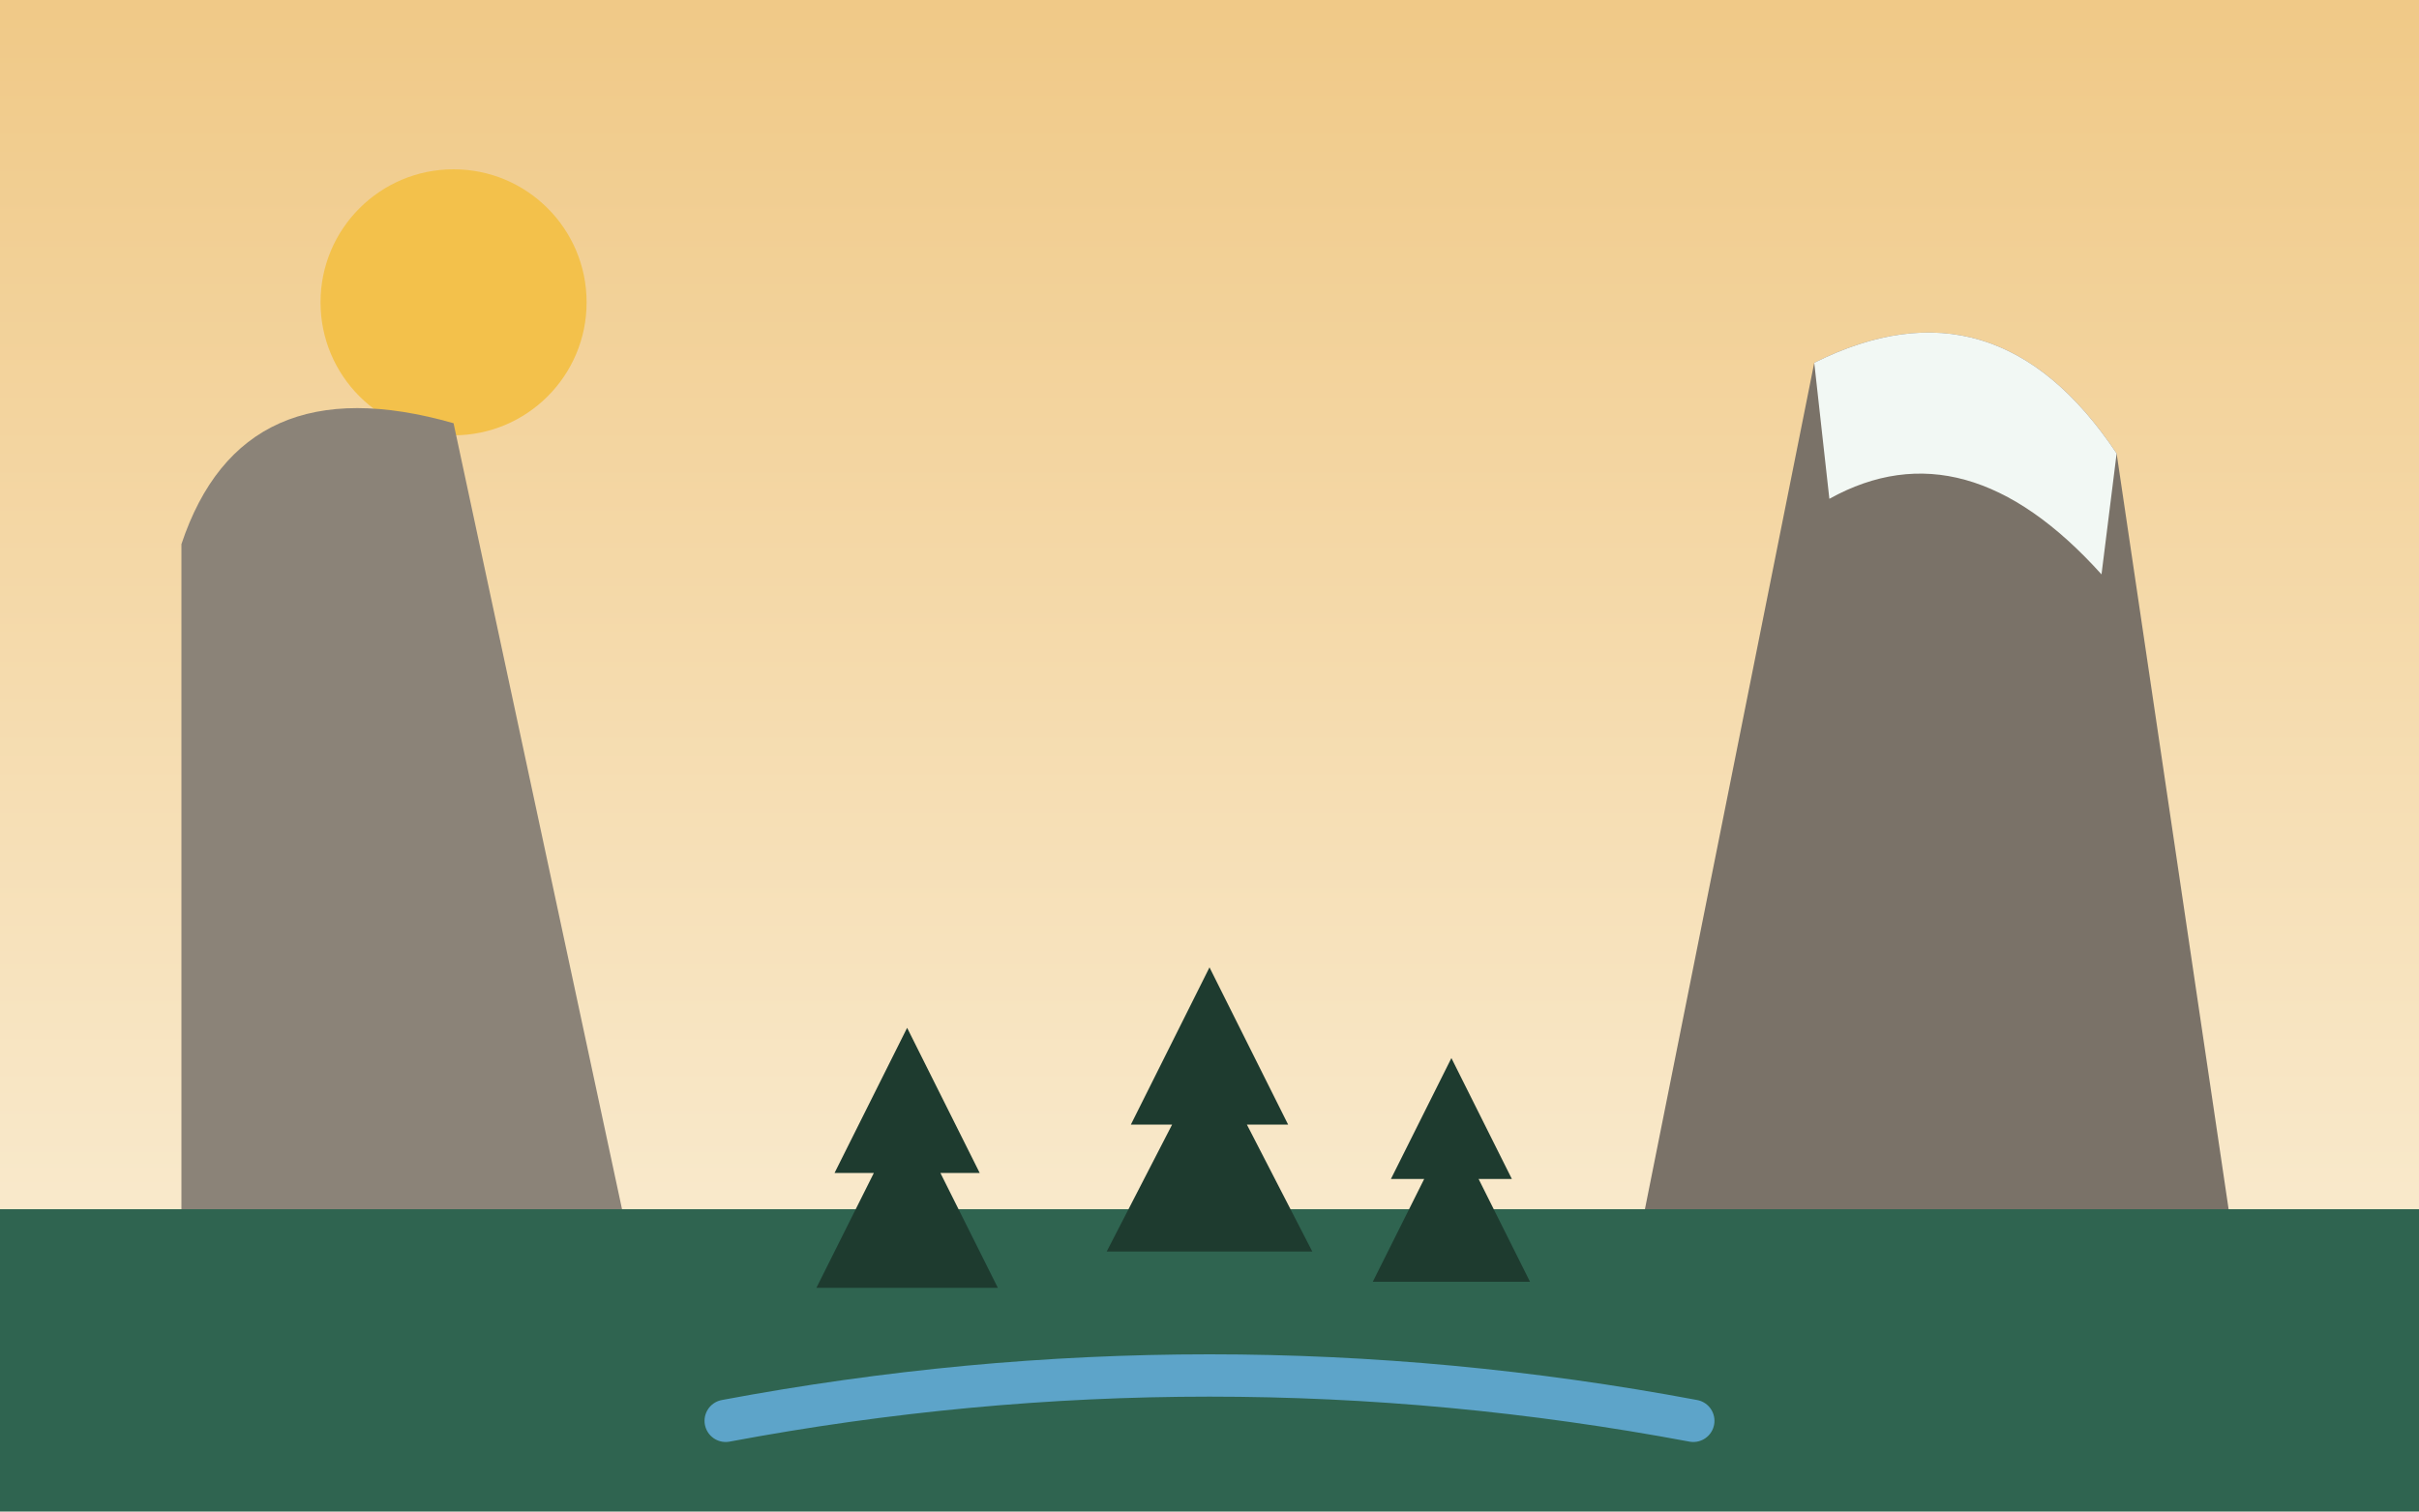
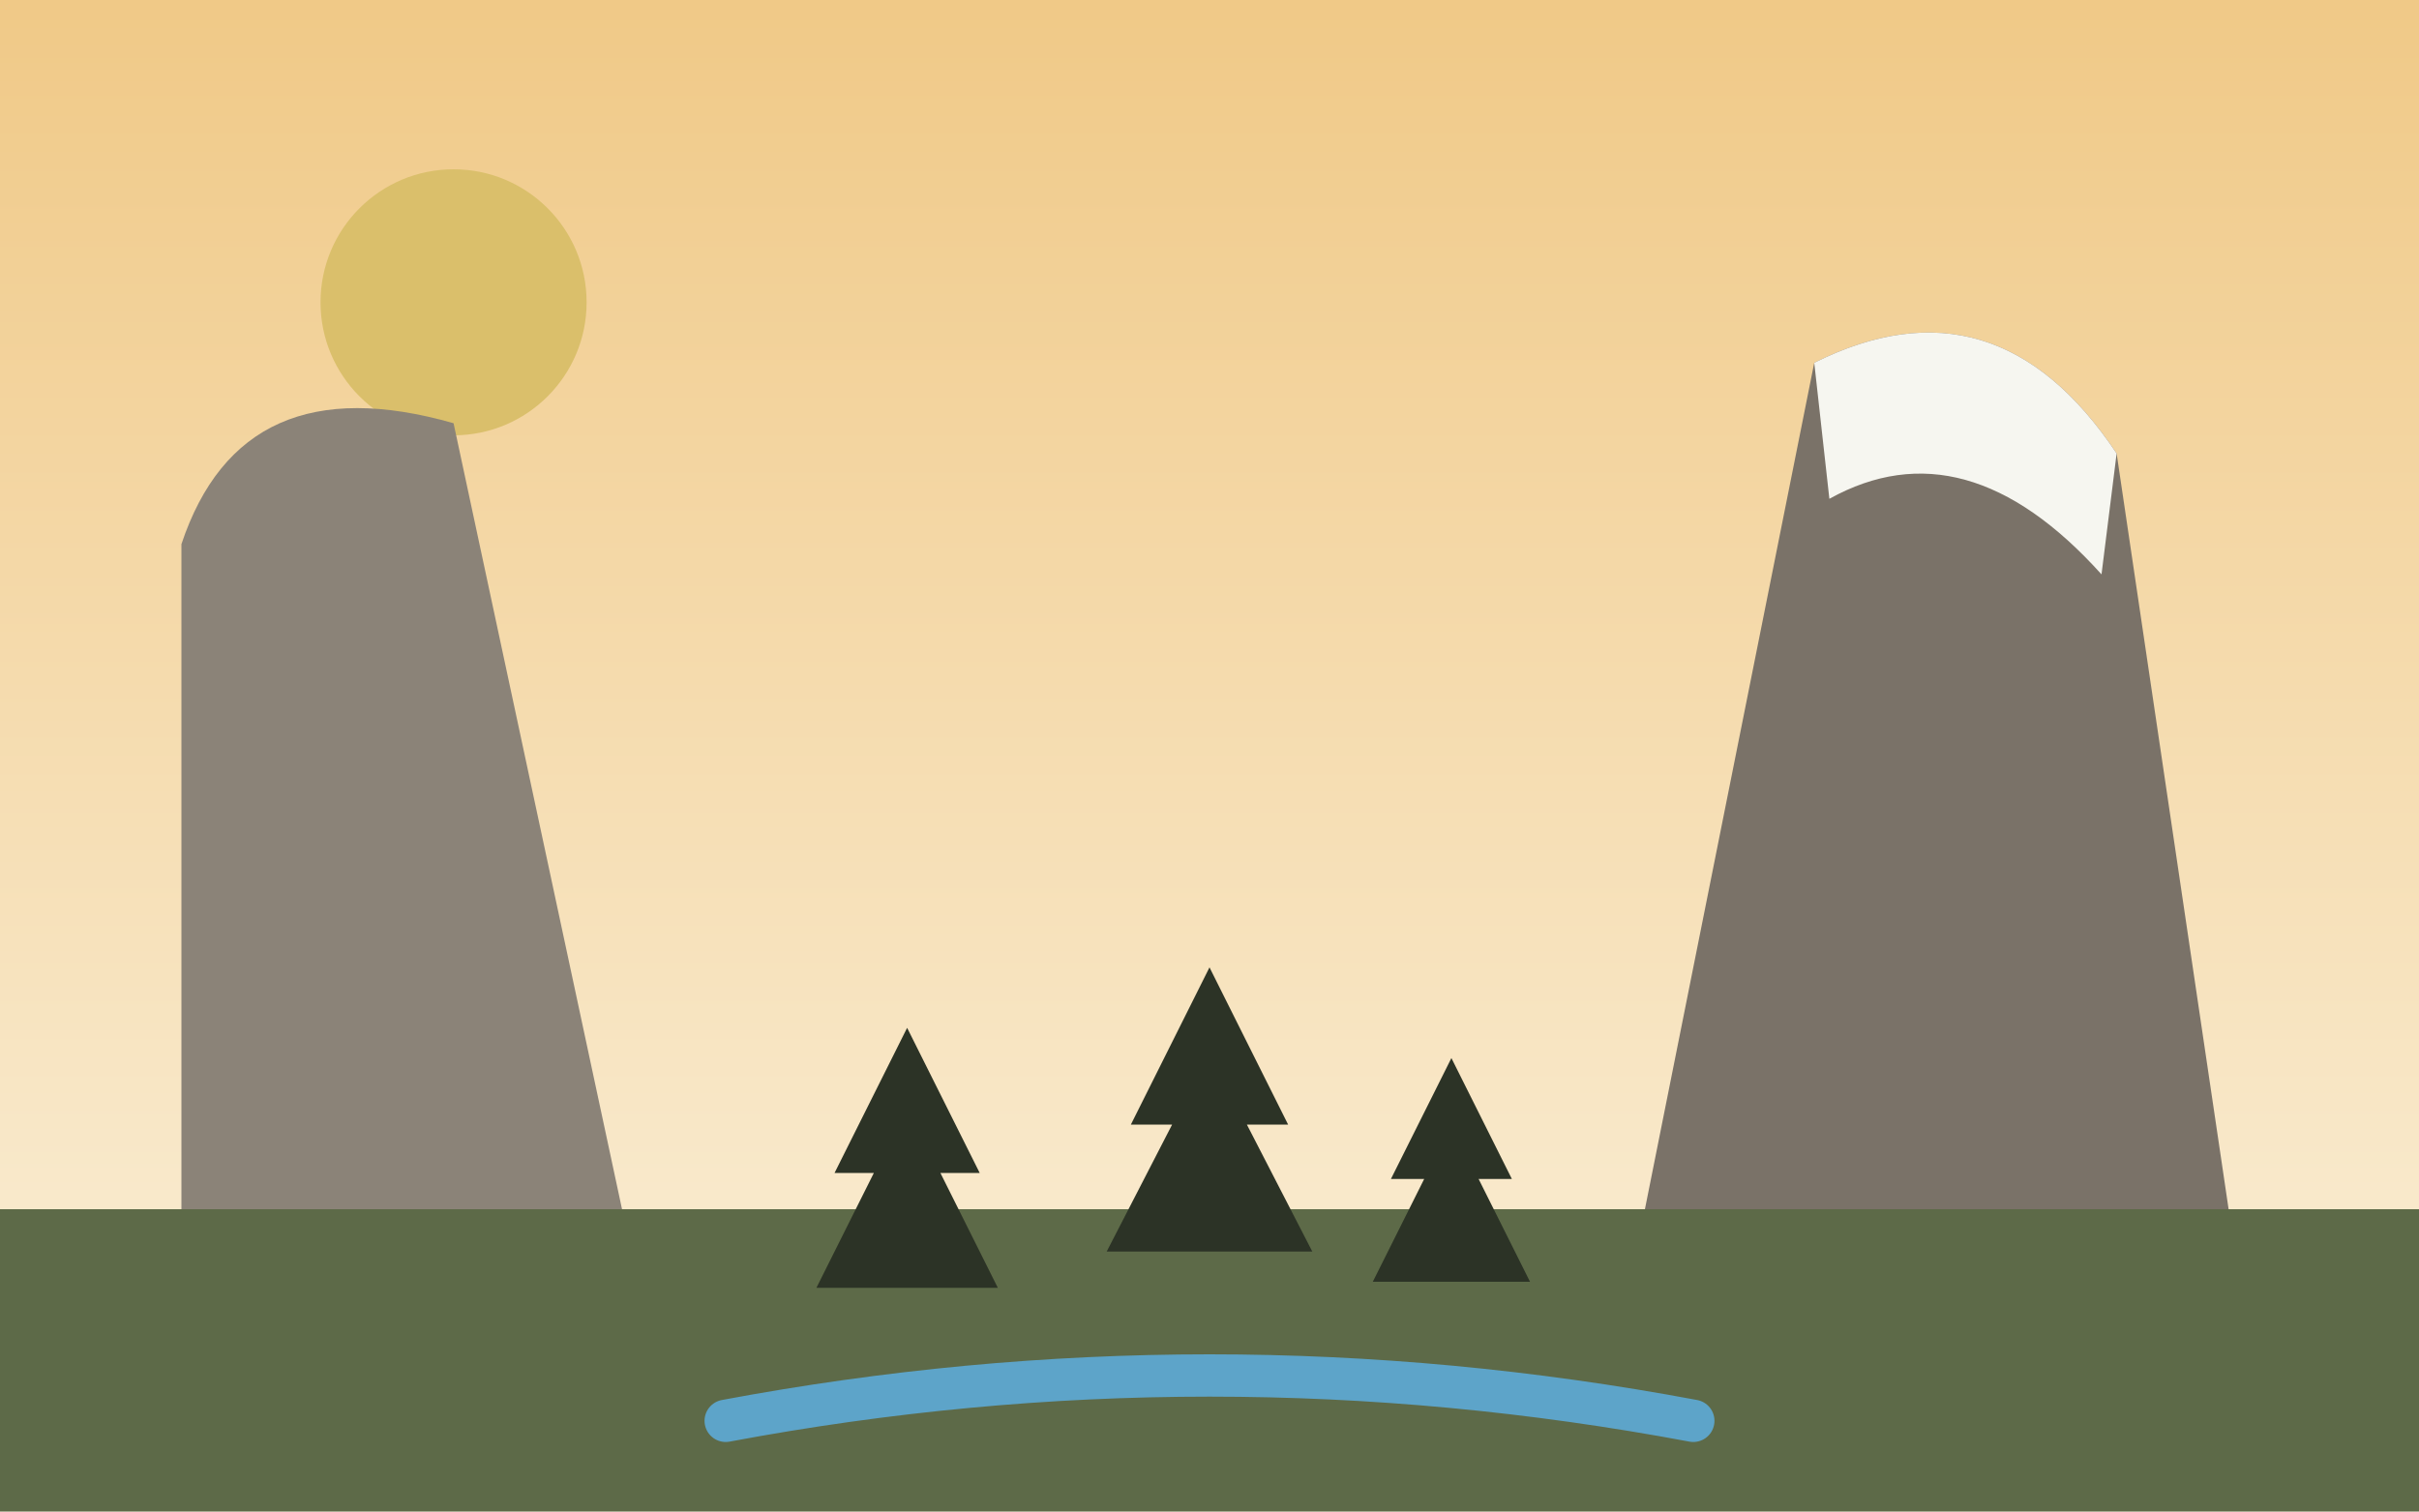
<svg xmlns="http://www.w3.org/2000/svg" viewBox="0 0 800 500" preserveAspectRatio="xMidYMid slice">
  <defs>
    <linearGradient id="ys" x1="0" y1="0" x2="0" y2="1">
      <stop offset="0" stop-color="#f0c987" />
      <stop offset="1" stop-color="#fbf1dc" />
    </linearGradient>
  </defs>
  <rect width="800" height="500" fill="url(#ys)" />
-   <circle cx="150" cy="100" r="44" fill="#f3c14b" />
+   <circle cx="150" cy="100" r="44" fill="#dabf6b" />
  <path d="M60 420 L60 180 Q80 120 150 140 L210 420 Z" fill="#8b8378" />
  <path d="M540 420 L600 120 Q660 90 700 150 L740 420 Z" fill="#7a7268" />
-   <path d="M600 120 Q660 90 700 150 L695 190 Q650 140 605 165 Z" fill="#f2f8f4" />
-   <rect y="400" width="800" height="100" fill="#2f6450" />
-   <g fill="#1e3b2f">
+   <path d="M600 120 Q660 90 700 150 L695 190 Q650 140 605 165 Z" fill="#f6f6f0" />
+   <rect y="400" width="800" height="100" fill="#5d6a48" />
+   <g fill="#2c3326">
    <path d="M300 340 l24 48 h-48 z M300 366 l30 60 h-60 z" />
    <path d="M400 320 l26 52 h-52 z M400 348 l34 66 h-68 z" />
    <path d="M480 350 l20 40 h-40 z M480 372 l26 52 h-52 z" />
  </g>
  <path d="M240 470 q160 -30 320 0" stroke="#5da4c9" stroke-width="14" fill="none" stroke-linecap="round" />
</svg>
